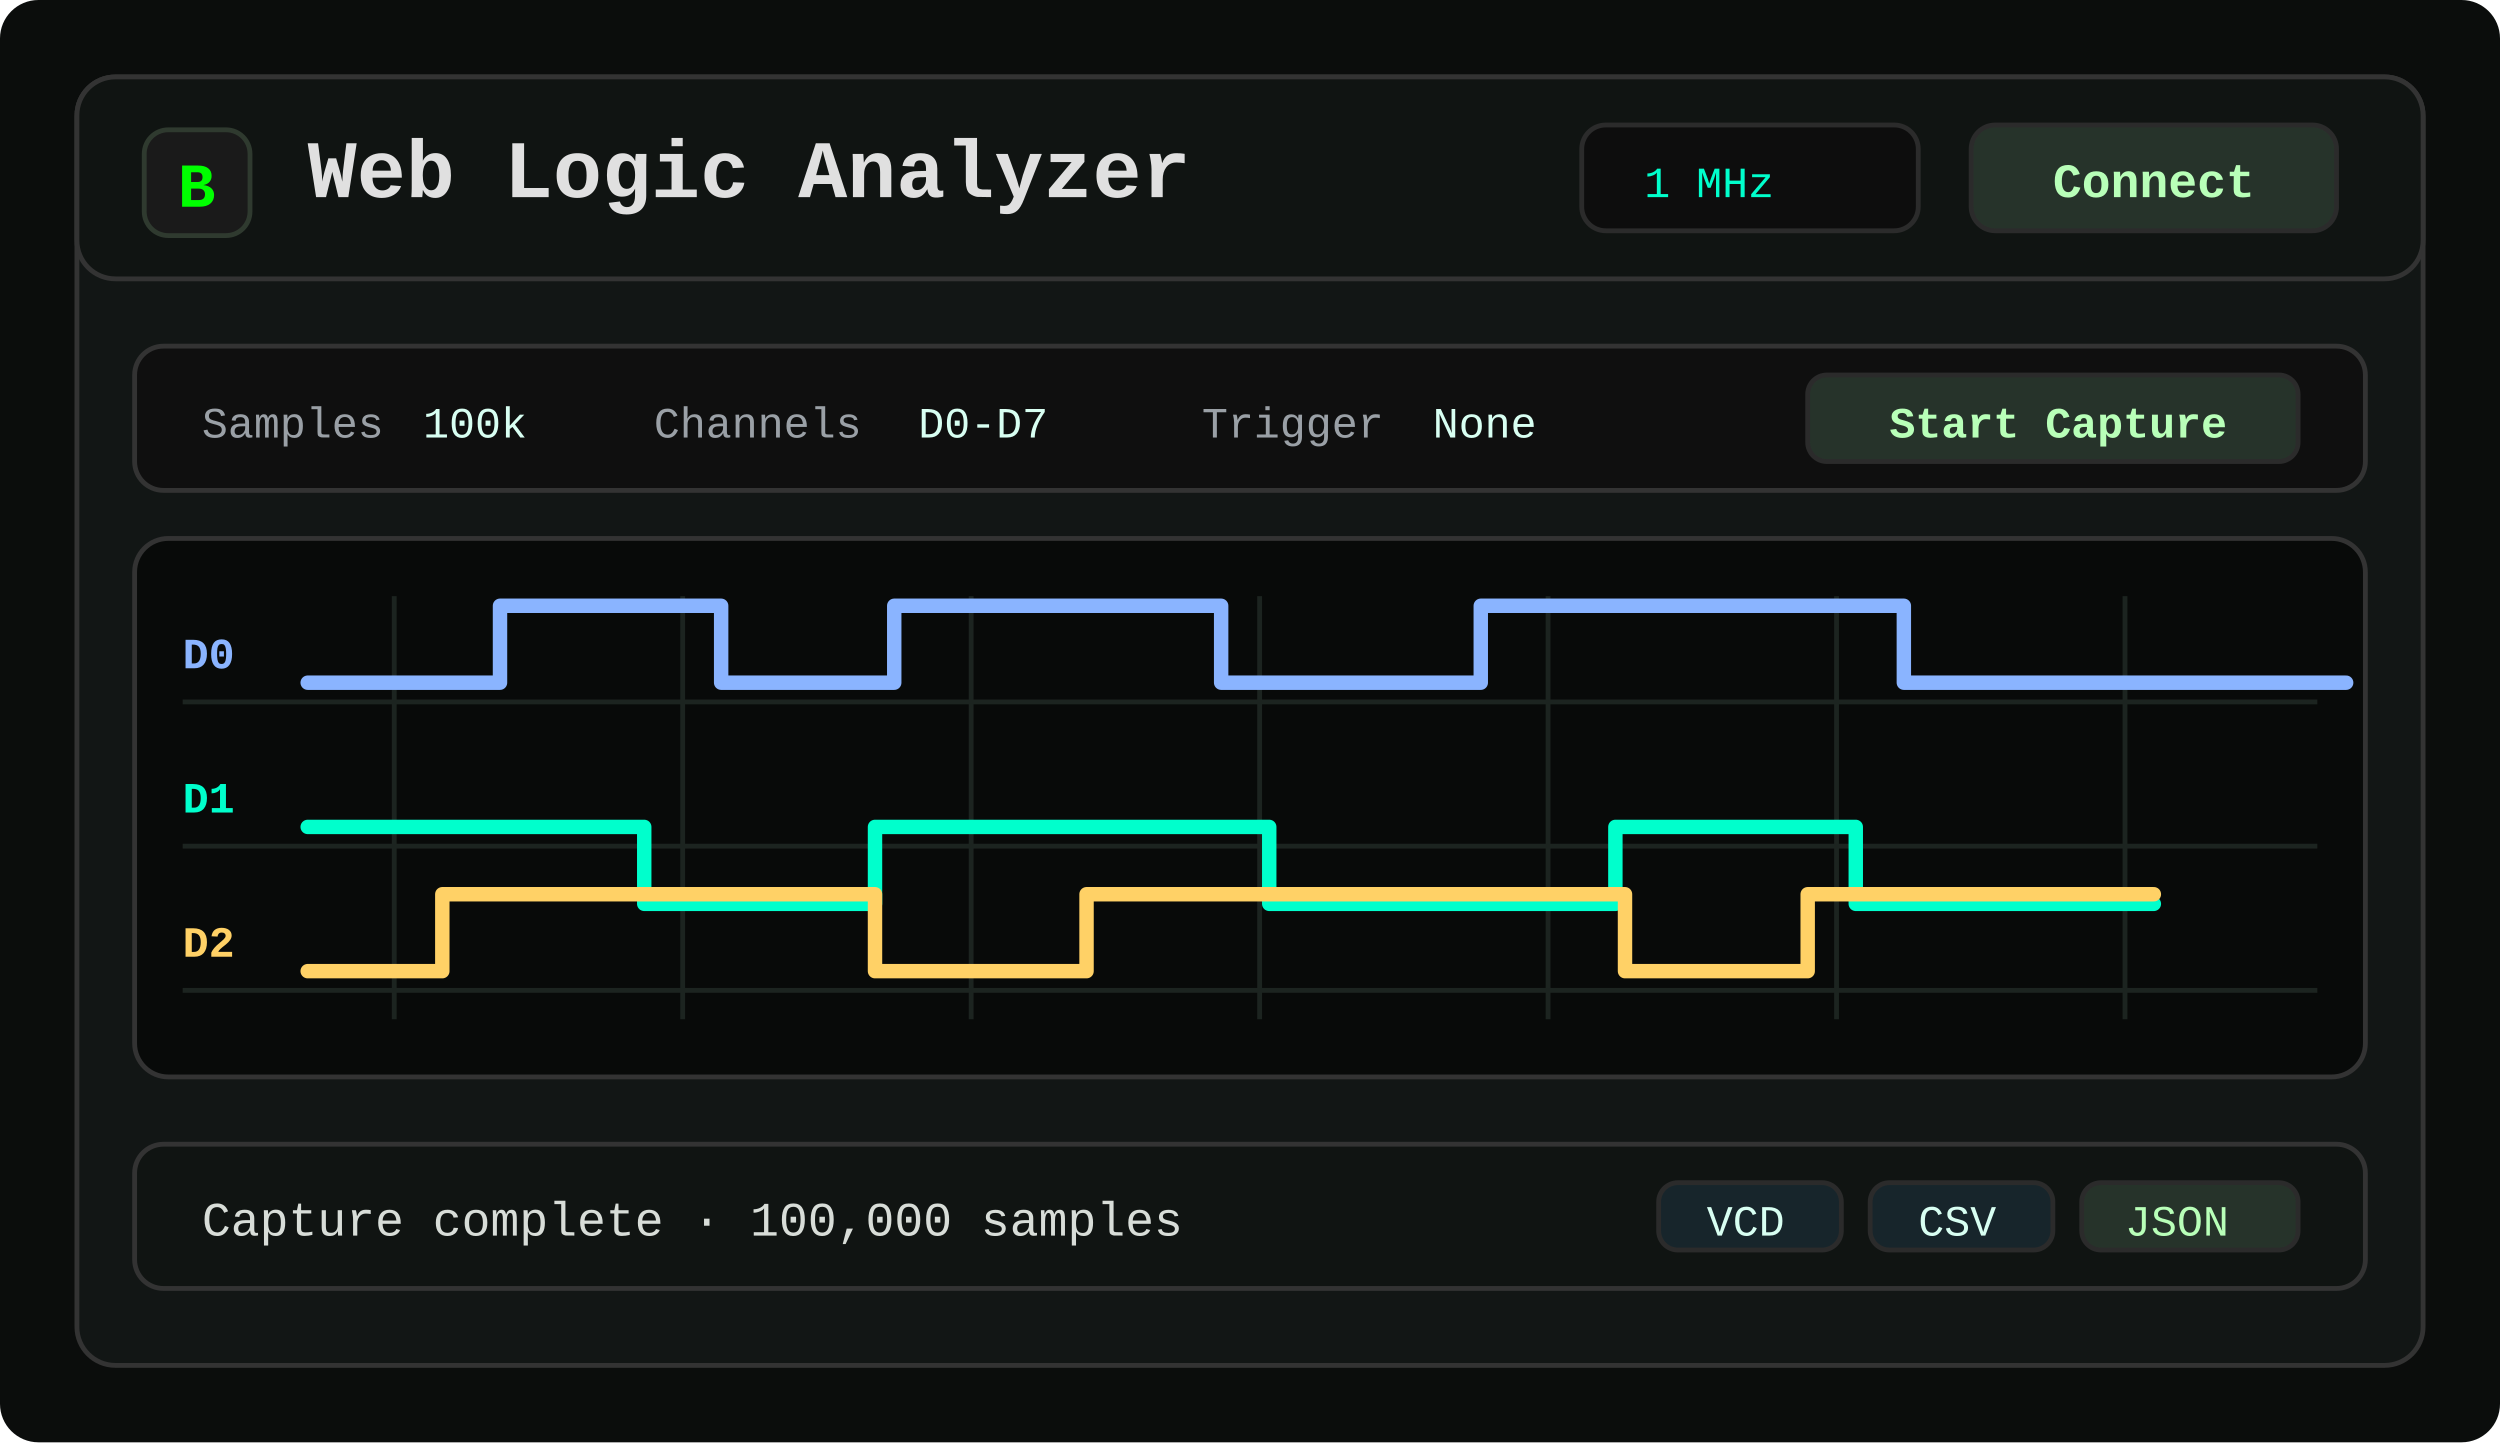
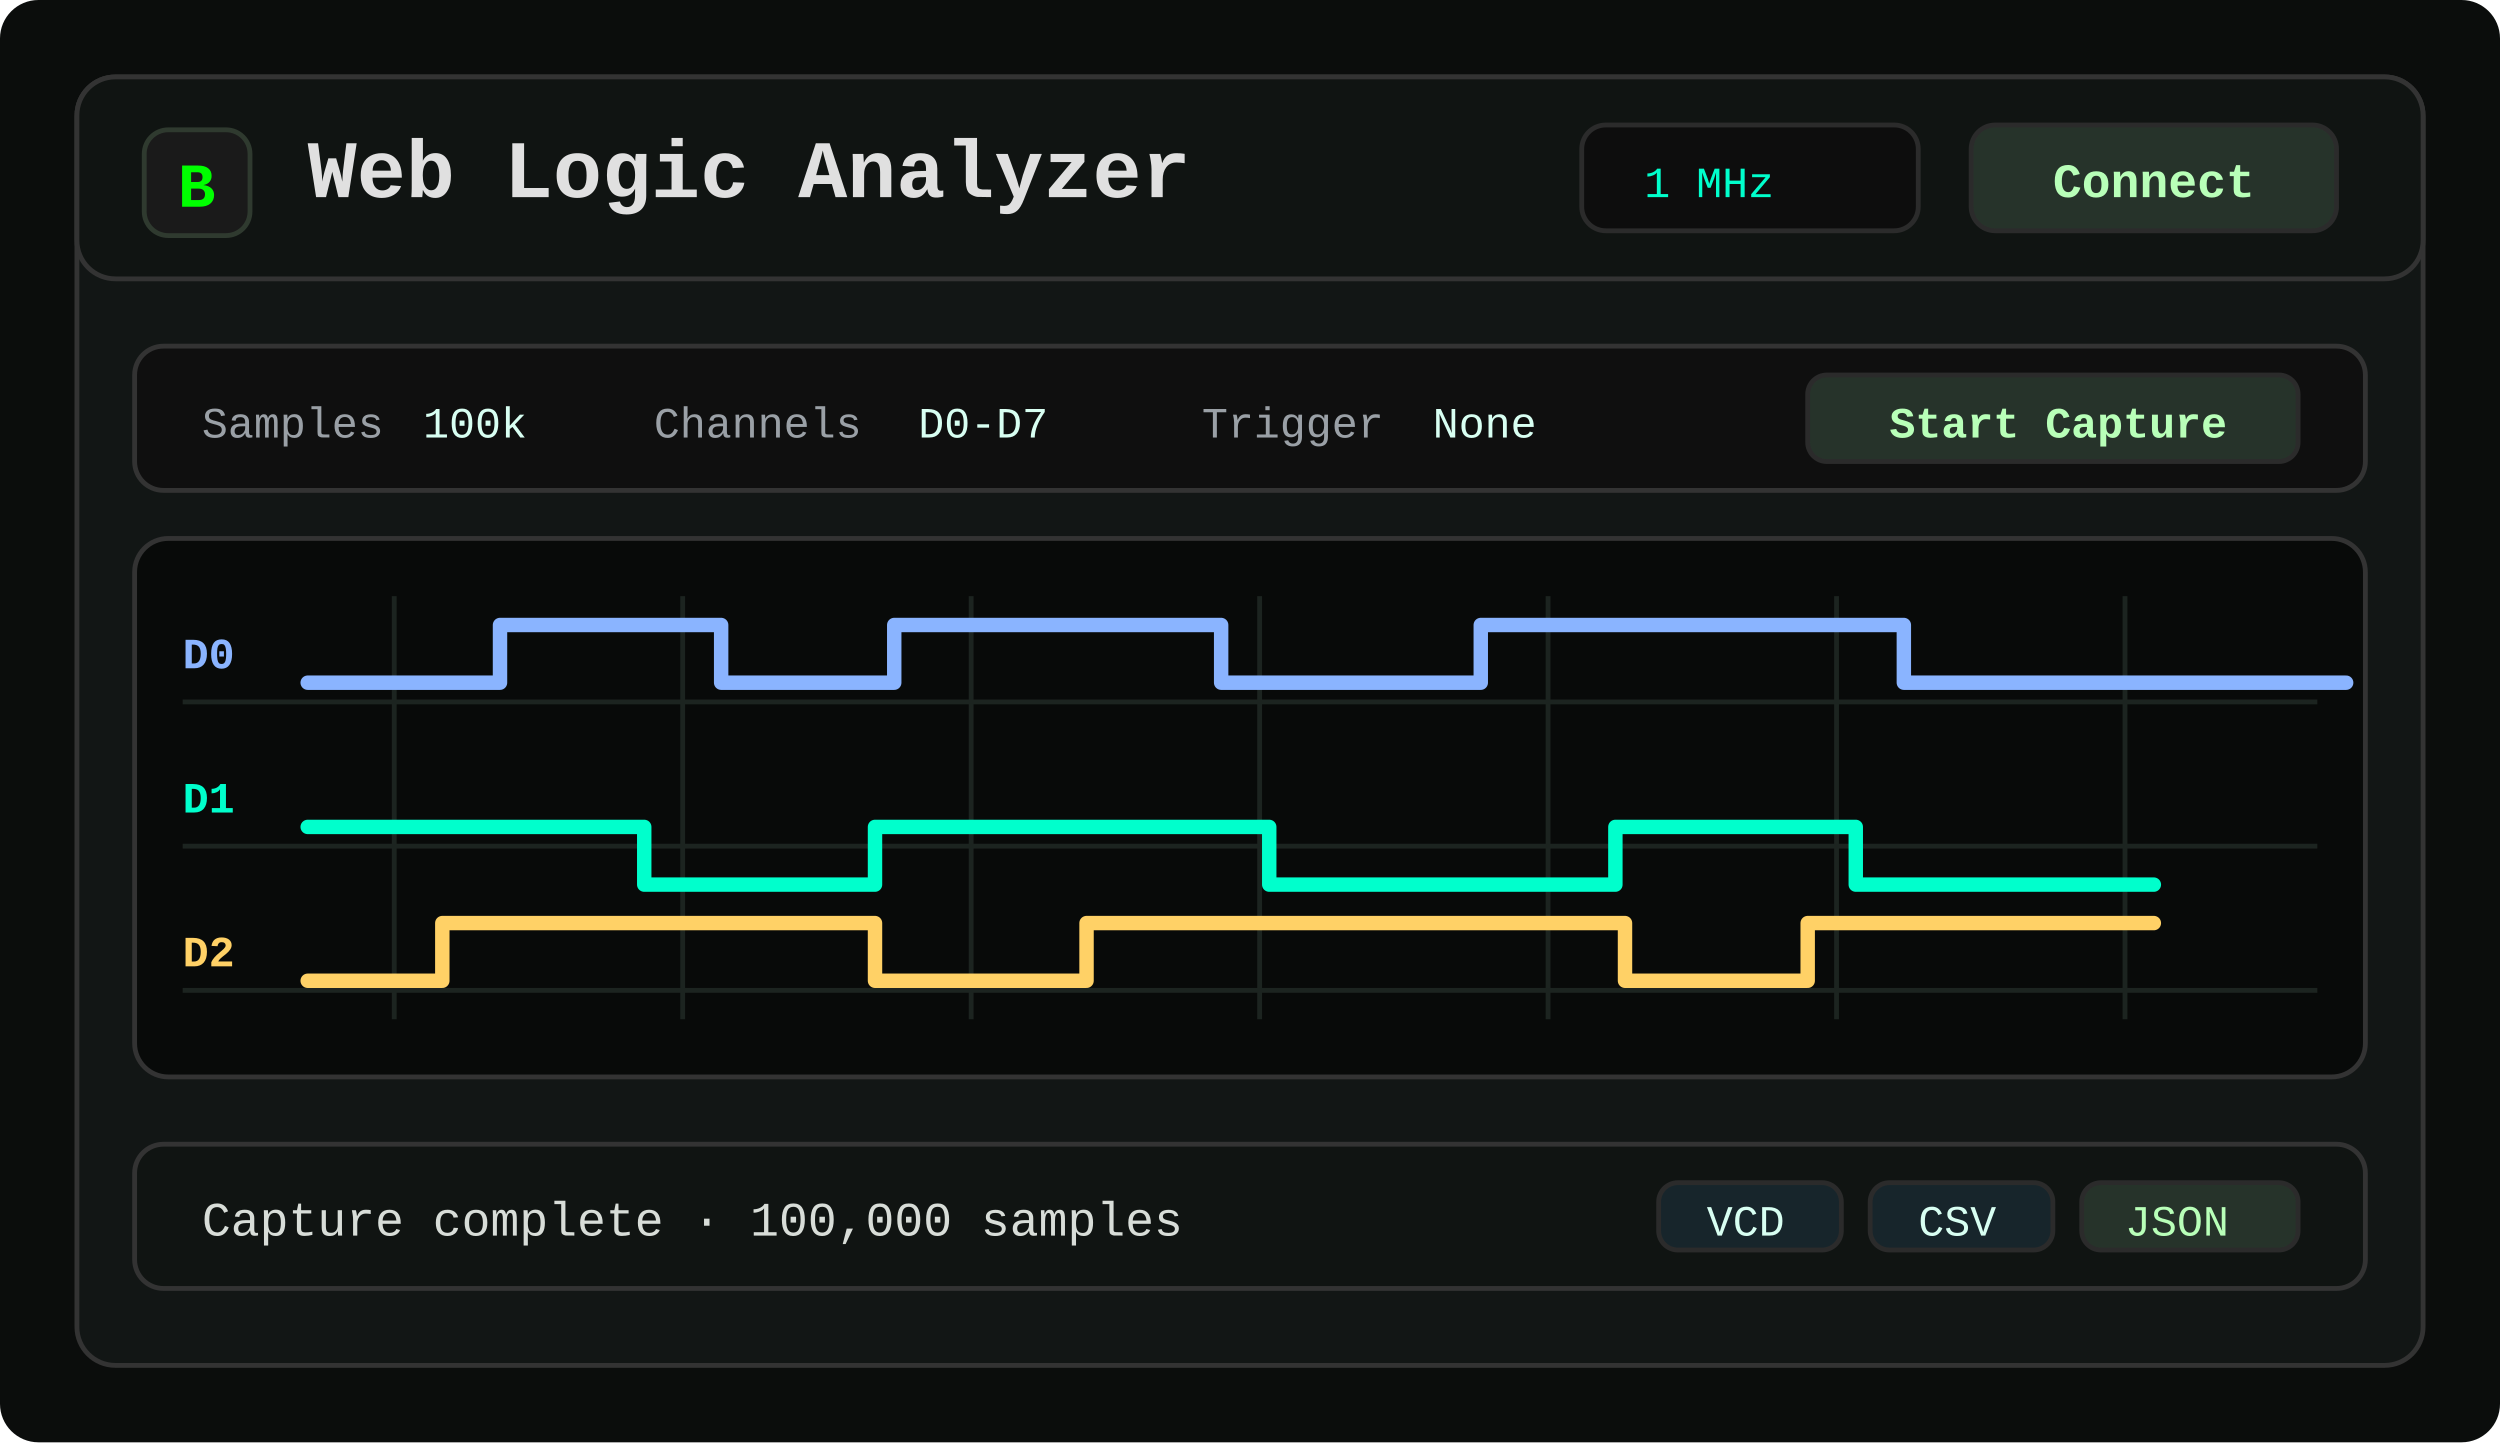
<svg xmlns="http://www.w3.org/2000/svg" width="520" height="300" viewBox="0 0 520 300" role="img" aria-labelledby="title desc">
  <rect width="520" height="300" rx="8" fill="#0b0d0c" />
  <rect x="16" y="16" width="488" height="268" rx="8" fill="#121615" stroke="#333" />
  <rect x="16" y="16" width="488" height="42" rx="8" fill="#101412" stroke="#333" />
  <rect x="30" y="27" width="22" height="22" rx="5" fill="#1a1a1a" stroke="#2f3a2f" />
  <text x="37" y="43" fill="#00ff00" font-family="Menlo, Courier New, monospace" font-size="13" font-weight="900">B</text>
  <text x="64" y="41" fill="#e0e0e0" font-family="Menlo, Courier New, monospace" font-size="17" font-weight="700">Web Logic Analyzer</text>
  <rect x="329" y="26" width="70" height="22" rx="5" fill="#0d0d0d" stroke="#2b2b2b" />
  <text x="342" y="41" fill="#00ffcc" font-family="Menlo, Courier New, monospace" font-size="9">1 MHz</text>
  <rect x="410" y="26" width="76" height="22" rx="5" fill="#26332a" stroke="#2b2b2b" />
  <text x="427" y="41" fill="#b8ffb8" font-family="Menlo, Courier New, monospace" font-size="10" font-weight="700">Connect</text>
  <rect x="28" y="72" width="464" height="30" rx="6" fill="#0f0f0f" stroke="#333" />
  <g font-family="Menlo, Courier New, monospace" font-size="9">
    <text x="42" y="91" fill="#9aa0a6">Samples</text>
    <text x="88" y="91" fill="#d8fff2">100k</text>
    <text x="136" y="91" fill="#9aa0a6">Channels</text>
    <text x="191" y="91" fill="#d8fff2">D0-D7</text>
    <text x="250" y="91" fill="#9aa0a6">Trigger</text>
    <text x="298" y="91" fill="#d8fff2">None</text>
  </g>
  <rect x="376" y="78" width="102" height="18" rx="4" fill="#26332a" stroke="#2b2b2b" />
  <text x="393" y="91" fill="#b8ffb8" font-family="Menlo, Courier New, monospace" font-size="9" font-weight="700">Start Capture</text>
  <rect x="28" y="112" width="464" height="112" rx="7" fill="#080a09" stroke="#333" />
  <g stroke="#1c2420" stroke-width="1">
    <path d="M82 124v88M142 124v88M202 124v88M262 124v88M322 124v88M382 124v88M442 124v88" />
    <path d="M38 146h444M38 176h444M38 206h444" />
  </g>
  <g font-family="Menlo, Courier New, monospace" font-size="9" font-weight="700">
    <text x="38" y="139" fill="#8ab4ff">D0</text>
    <text x="38" y="169" fill="#00ffcc">D1</text>
-     <text x="38" y="199" fill="#ffd166">D2</text>
+     <text x="38" y="201" fill="#ffd166">D2</text>
  </g>
  <g fill="none" stroke-linecap="round" stroke-linejoin="round" stroke-width="3">
-     <path d="M64 142h40v-16h46v16h36v-16h68v16h54v-16h88v16h92" stroke="#8ab4ff" />
-     <path d="M64 172h70v16h48v-16h82v16h72v-16h50v16h62" stroke="#00ffcc" />
-     <path d="M64 202h28v-16h90v16h44v-16h112v16h38v-16h72" stroke="#ffd166" />
+     <path d="M64 142h40v-12h46v12h36v-12h68v12h54v-12h88v12h92" stroke="#8ab4ff" />
+     <path d="M64 172h70v12h48v-12h82v12h72v-12h50v12h62" stroke="#00ffcc" />
+     <path d="M64 204h28v-12h90v12h44v-12h112v12h38v-12h72" stroke="#ffd166" />
  </g>
  <rect x="28" y="238" width="464" height="30" rx="6" fill="#101412" stroke="#333" />
  <text x="42" y="257" fill="#d8ddd8" font-family="Menlo, Courier New, monospace" font-size="10">Capture complete · 100,000 samples</text>
  <rect x="345" y="246" width="38" height="14" rx="4" fill="#17252b" stroke="#2b2b2b" />
  <text x="355" y="257" fill="#d8fff2" font-family="Menlo, Courier New, monospace" font-size="9">VCD</text>
  <rect x="389" y="246" width="38" height="14" rx="4" fill="#17252b" stroke="#2b2b2b" />
  <text x="399" y="257" fill="#d8fff2" font-family="Menlo, Courier New, monospace" font-size="9">CSV</text>
  <rect x="433" y="246" width="45" height="14" rx="4" fill="#26332a" stroke="#2b2b2b" />
  <text x="442" y="257" fill="#b8ffb8" font-family="Menlo, Courier New, monospace" font-size="9">JSON</text>
</svg>
